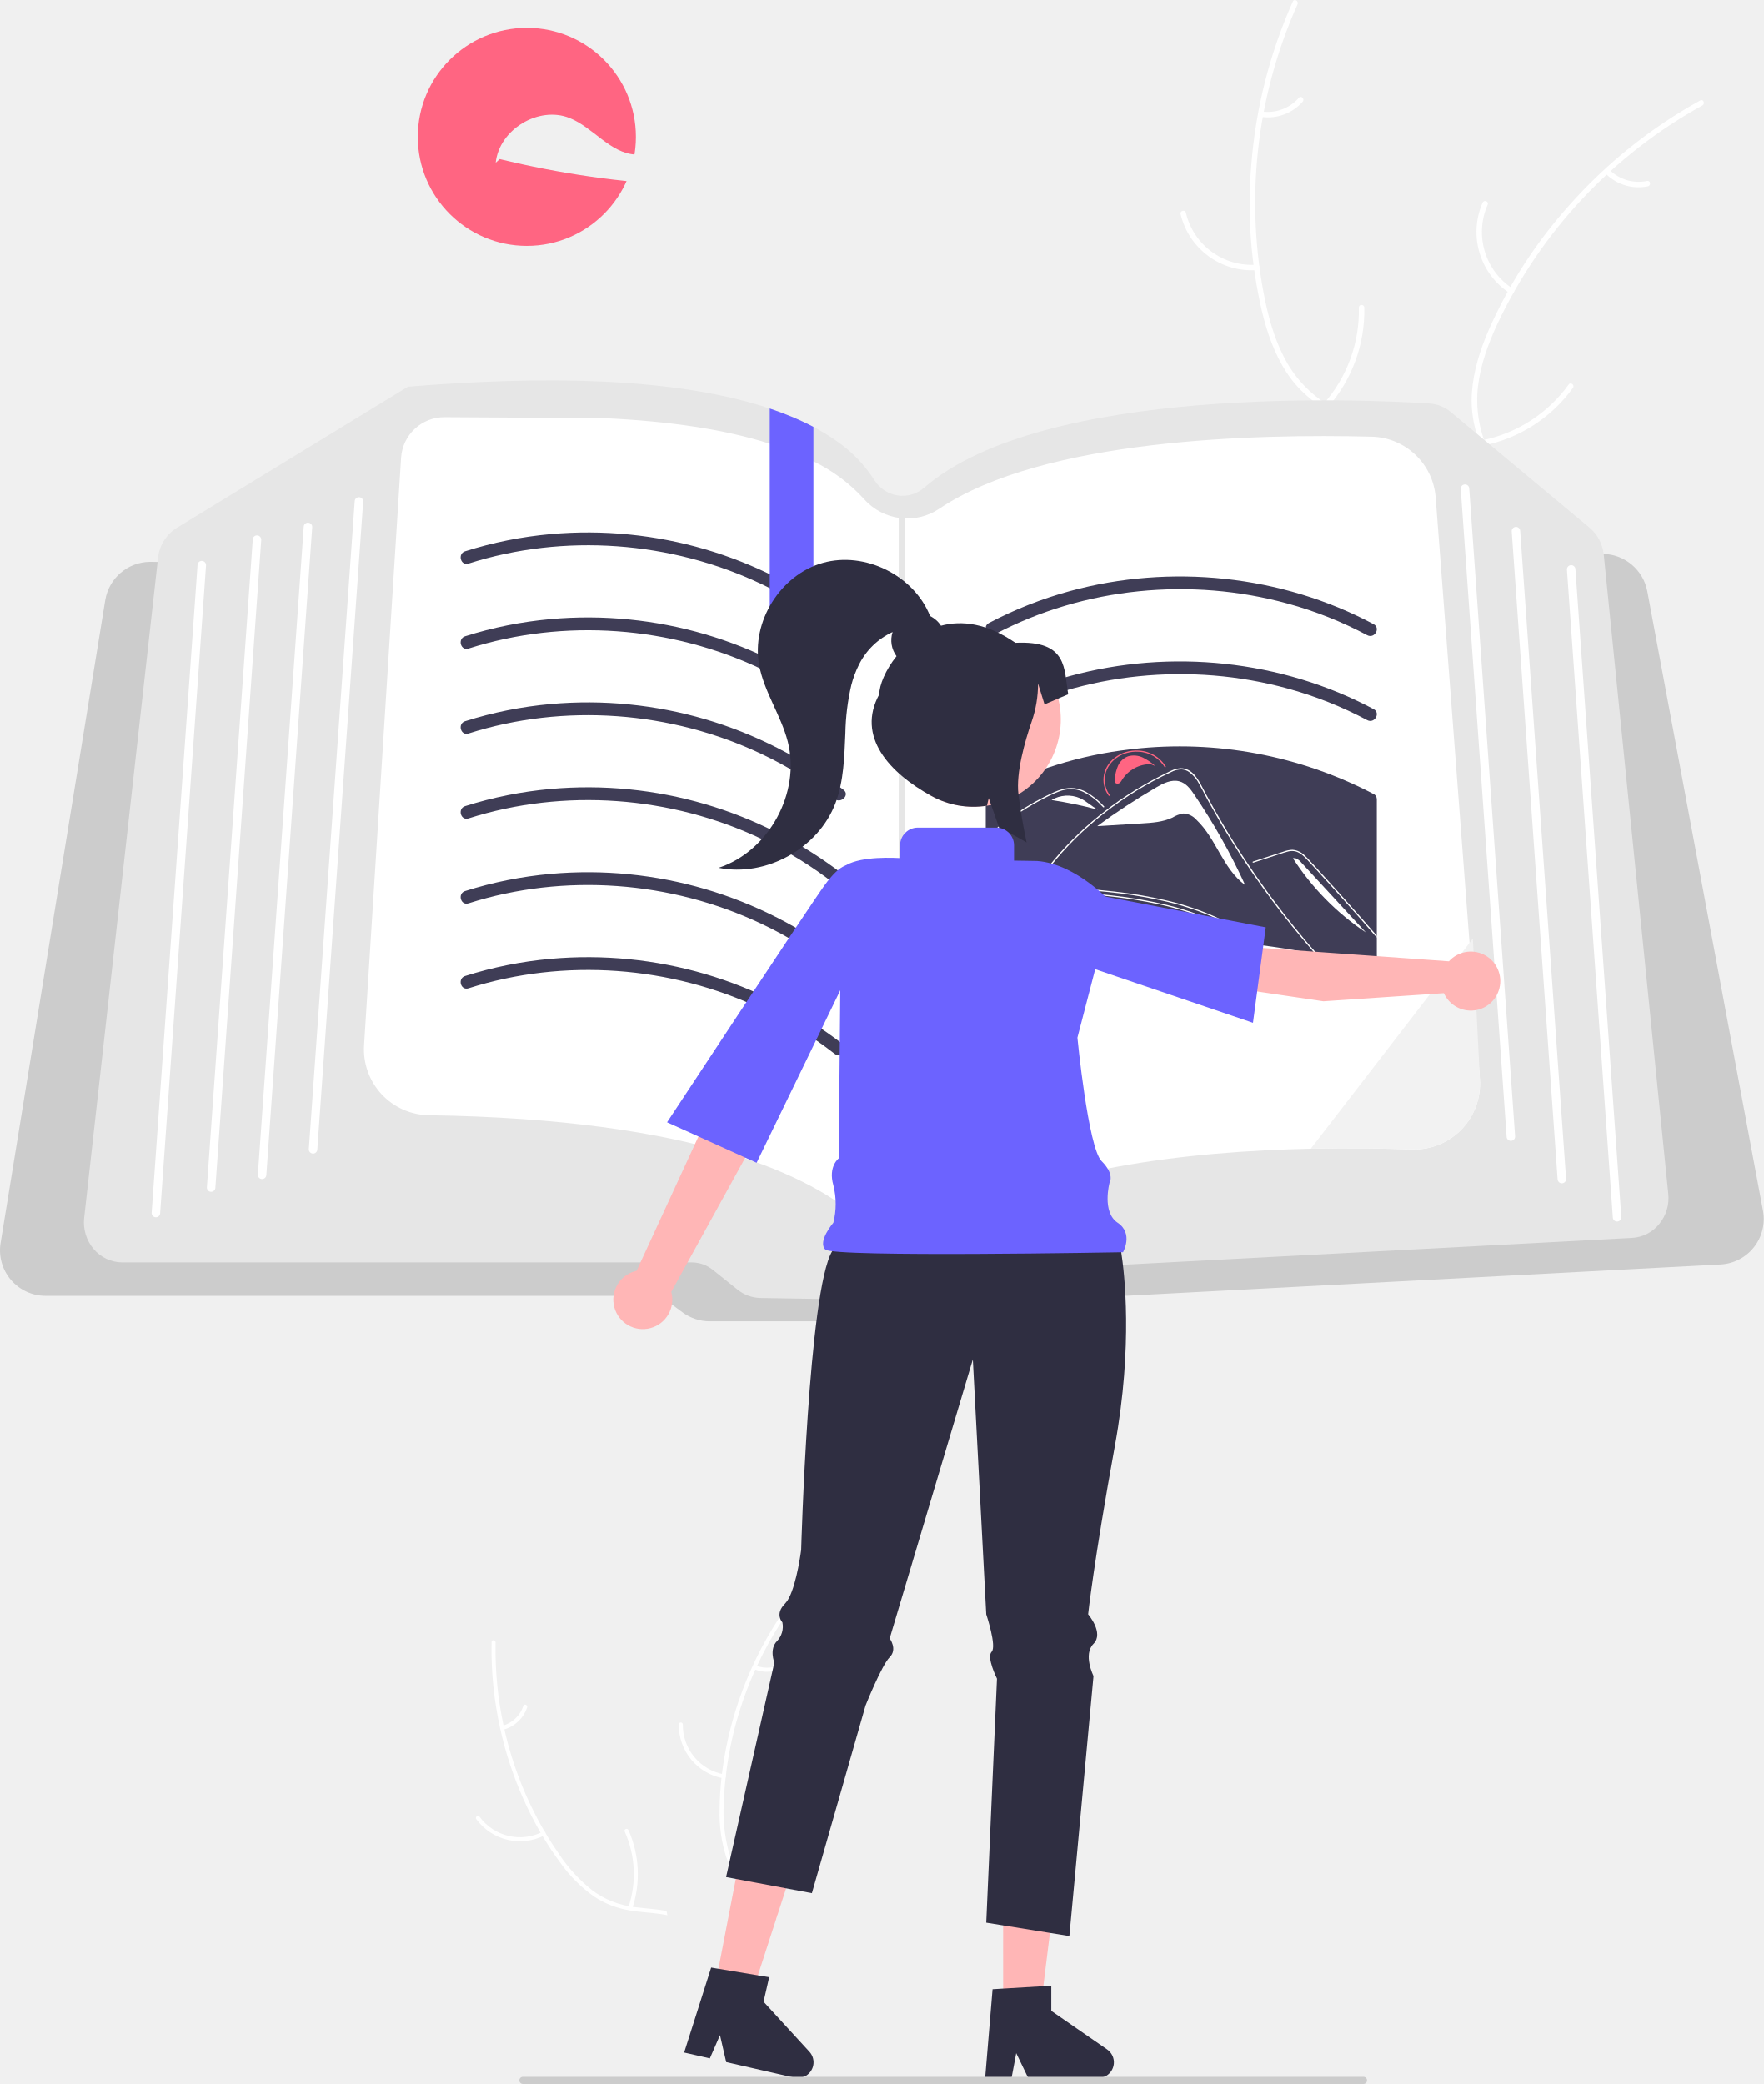
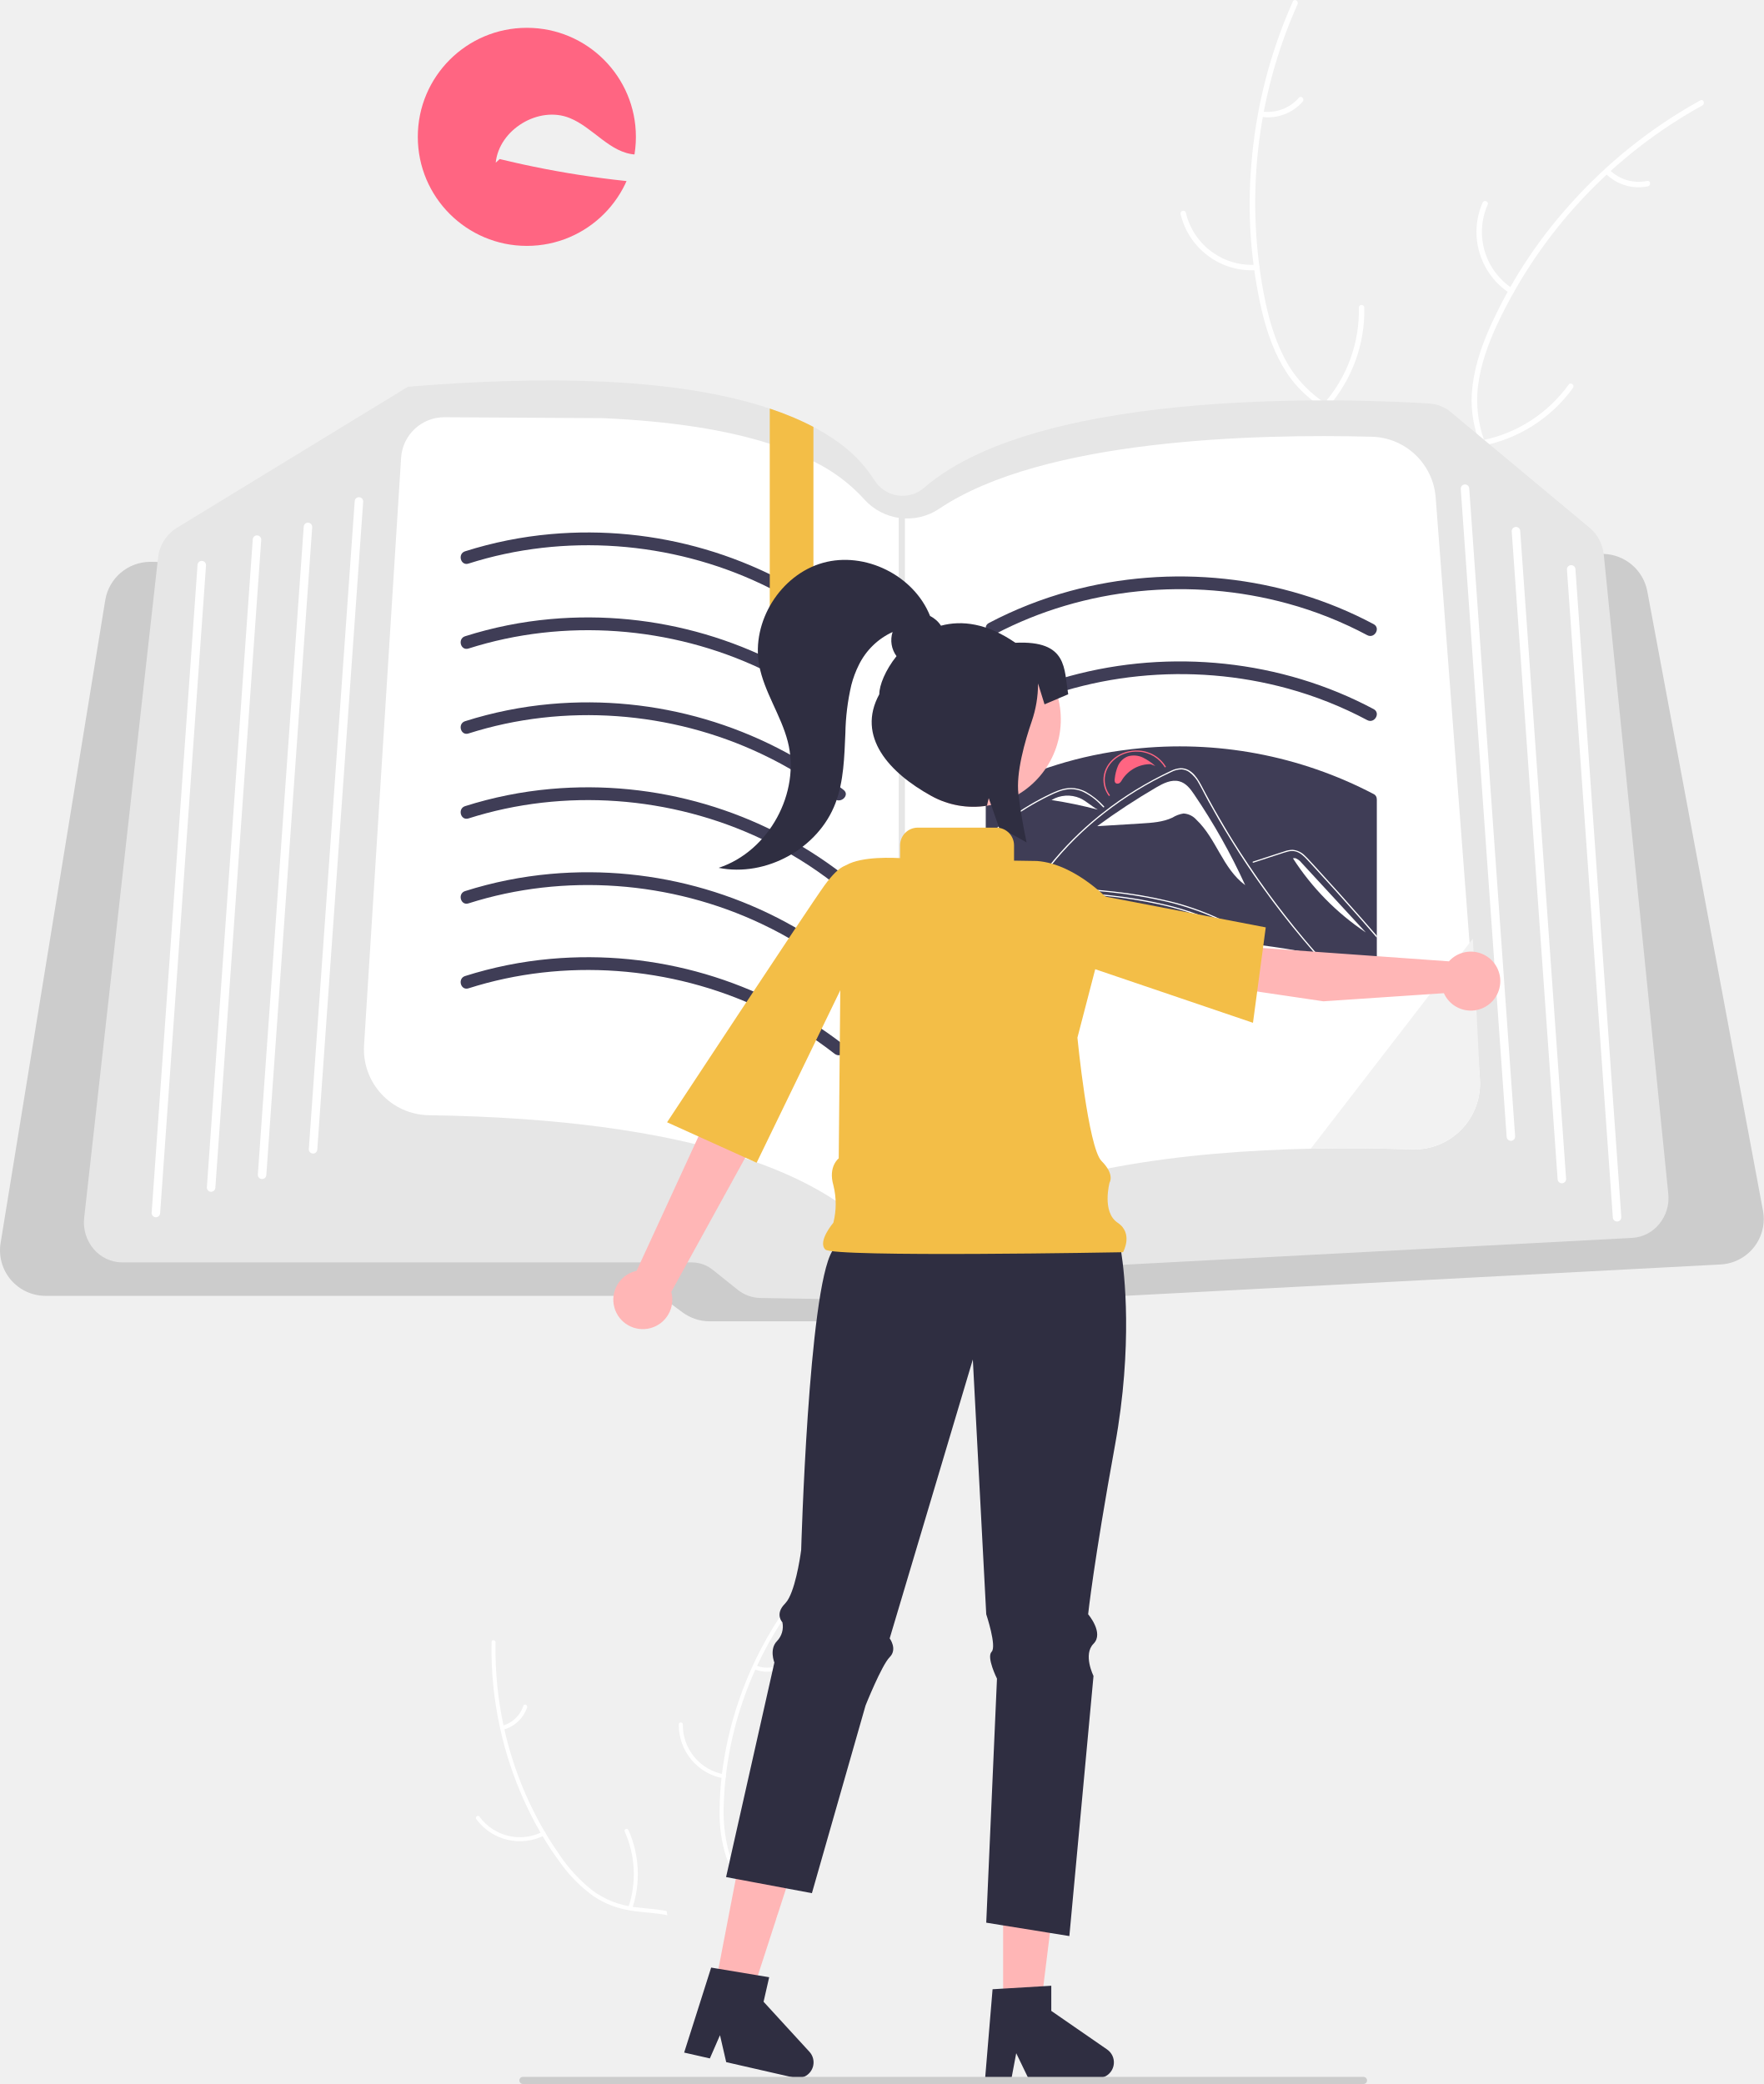
<svg xmlns="http://www.w3.org/2000/svg" width="588.141" height="694.97" viewBox="0 0 588.141 694.97" role="img" artist="Katerina Limpitsouni" source="https://undraw.co/">
  <path d="M562.42,761.875l-1.87,8.18.45.49c-.1.25-.2.5-.32.75a57.644,57.644,0,0,1-3.4,6.52c-1.68,2.79-3.56,5.48-5.51,8.12-1.07,1.46-2.17,2.91-3.27,4.35a1.207,1.207,0,0,1-.1.14.879.879,0,0,1,.05-.15l-.36-.08-2.07-8.98-.63,1.42v.01l-1.02,2.35c.08.43.16.85.26,1.27-.01-.01-.01-.03-.02-.04-.01-.01-.01-.01-.01-.02-.13-.28-.27-.55-.4-.83l-1.56,3.58-3.16-.72c-1.66-.86-3.32-1.73-4.97-2.63-22.54-12.23-43.41-27.84-57.46-49.09a96.904,96.904,0,0,1-12.51-27.53c-5.33-19.42-4.41-40.32,5.29-57.67a.01.01,0,0,1,.01-.01q.36-.66.75-1.32c.19.5.37,1,.57,1.5v.01a136.268,136.268,0,0,0,9.41,19.65c.28.49.56.98.86,1.46a140.976,140.976,0,0,0,34.32,38.94,1.059,1.059,0,0,0,.12.1,1.437,1.437,0,0,0,.15.11q4.59,3.6,9.49,6.77v.01c2.55,1.66,5.17,3.23,7.83,4.72,5.67,3.16,11.84,6.2,17.14,9.99,5.15,3.67,9.49,8.04,11.8,13.89.18.47.35.94.5,1.41l-4.12,12.71Z" transform="translate(-305.9296 -102.515)" fill="#f0f0f0" />
  <path d="M545.39,782.635v.01l-1.02,2.35c-1.54-8.56.29-17.61-.98-26.28-.14-.97-.32-1.94-.55-2.9-1.3-5.48-4.27-10.61-9.55-13.06a21.848,21.848,0,0,0-4.82-1.55c-3.28-.7-6.7-.85-10.01-1.24-.83-.1-1.65-.21-2.45-.36a30.089,30.089,0,0,1-11.98-4.63,47.72,47.72,0,0,1-11.4-11.46,102.333,102.333,0,0,1-5.75-8.66c-.24-.38-.46-.77-.69-1.16a121.345,121.345,0,0,1-10.13-22.6,118.532,118.532,0,0,1-3.36-12.24,121.368,121.368,0,0,1-2.87-27.54.01.01,0,0,1,.01-.01c-.01-.42,0-.84.01-1.26.02-.86,1.35-.67,1.33.19-.01.42-.02.83-.02,1.25v.01a120.888,120.888,0,0,0,2.67,26.4c.1.44.2.88.29,1.32a119.712,119.712,0,0,0,13.47,34.19c.07.12.14.24.22.36,1.45,2.47,3.01,4.87,4.65,7.22a51.898,51.898,0,0,0,10.98,11.92,28.666,28.666,0,0,0,12.16,5.27c.44.08.88.16,1.33.23.35.06.71.11,1.07.15,3.37.42,6.83.58,10.18,1.22a26.991,26.991,0,0,1,4.47,1.25,18.152,18.152,0,0,1,10.32,10.68,31.583,31.583,0,0,1,1.82,7.25c.11.81.19,1.62.26,2.44v.01c.1,1.32.15,2.65.17,3.98.02,1.66-.01,3.32-.05,4.97A85.303,85.303,0,0,0,545.39,782.635Z" transform="translate(-305.9296 -102.515)" fill="#fff" />
  <path d="M487.449,714.575A18.018,18.018,0,0,1,464.755,709.159c-.509-.699.554-1.523,1.064-.822a16.684,16.684,0,0,0,21.121,4.995c.769-.395,1.275.85.51,1.244Z" transform="translate(-305.9296 -102.515)" fill="#fff" />
  <path d="M515.47,738.575a34.728,34.728,0,0,0-1.23-25.279c-.355-.79.889-1.299,1.244-.51a36.123,36.123,0,0,1,1.226,26.308c-.279.821-1.517.297-1.24-.519Z" transform="translate(-305.9296 -102.515)" fill="#fff" />
  <path d="M473.442,678.019a10.199,10.199,0,0,0,7.022-6.659c.268-.824,1.506-.3,1.24.519a11.429,11.429,0,0,1-7.752,7.384.695.695,0,0,1-.877-.367.675.675,0,0,1,.367-.877Z" transform="translate(-305.9296 -102.515)" fill="#fff" />
  <path d="M548.34,790.505c.02-.03.04-.05.06-.08-.04.12-.08.24-.11.37Z" transform="translate(-305.9296 -102.515)" fill="#f0f0f0" />
  <path d="M578.07,728.945l-1.4,4.9-8.6-1.61-2.85,8.79-.49,1.51-1.95,6.01-4.12,12.71,3.76.62-1.87,8.18.45.49.14.15.93,1.02,5.66,6.18-15.48,13.25-2.48-.57-1.27-.29a1.207,1.207,0,0,1-.1.14.879.879,0,0,1,.05-.15l-.36-.08-2.07-8.98-.63,1.42v.01l-1.02,2.35c.08.43.16.85.26,1.27-.01-.01-.01-.03-.02-.04-.01-.01-.01-.01-.01-.02-.13-.28-.27-.55-.4-.83-1.98-4.13-3.87-8.32-5.62-12.56a184.486,184.486,0,0,1-10.11-31.61c-.1-.47-.21-.94-.29-1.42v-.01a131.234,131.234,0,0,1-2.67-21.24v-.01a114.851,114.851,0,0,1,.12-11.73,96.392,96.392,0,0,1,6.57-29.43c.02-.05.04-.09.06-.14,7.13-17.94,19.68-33.5,36.74-41.79.71-.36,1.44-.7,2.17-1.02h.02l.01-.01c.46-.2.91-.39,1.37-.59-.15.52-.31,1.04-.45,1.57a133.75,133.75,0,0,0-4.32,21.35v.01c-.08.55-.15,1.12-.21,1.68v.01a141.584,141.584,0,0,0,4.02,51.96c.01.05.03.09.04.14A135.988,135.988,0,0,0,578.07,728.945Z" transform="translate(-305.9296 -102.515)" fill="#f0f0f0" />
  <path d="M562.07,771.715c-.79,1.06-1.6,2.09-2.42,3.12-.79.99-1.58,1.98-2.37,2.98a57.418,57.418,0,0,0-5.51,8.12,28.472,28.472,0,0,0-2,4.64l-1.27-.29a1.207,1.207,0,0,1-.1.14.879.879,0,0,1,.05-.15c2.33-7.28,7.63-12.92,12.23-18.98.16-.2.31-.4.46-.6Z" transform="translate(-305.9296 -102.515)" fill="#fff" />
  <path d="M572.9,634.375c-.26.33-.53.67-.78,1.01q-2.925,3.795-5.53,7.83a117.992,117.992,0,0,0-8.22,14.85c-.19.4-.38.81-.56,1.22a119.263,119.263,0,0,0-9.84,35.44c-.02.12-.03.23-.04.35q-.495,4.29-.64,8.61a51.782,51.782,0,0,0,1.59,16.12c.2.69.42,1.37.66,2.03a27.345,27.345,0,0,0,2.25,4.65,27.923,27.923,0,0,0,2.14,3.09c.47.6.96,1.19,1.48,1.76.3.33.61.66.92.99.26.25.51.51.77.76,2.7,2.62,5.68,5.05,8.12,7.94l-.49,1.51c-2.35-2.98-5.38-5.45-8.11-8.05a37.897,37.897,0,0,1-4.66-5.28c-.18-.26-.37-.52-.54-.79a26.749,26.749,0,0,1-2.39-4.29c-.34-.75-.65-1.52-.93-2.32a47.893,47.893,0,0,1-2.2-16,103.415,103.415,0,0,1,.62-10.39c.04-.45.09-.89.15-1.34a121.638,121.638,0,0,1,5.52-24.14,122.66,122.66,0,0,1,13.76-28.18q2.475-3.765,5.25-7.35c.24-.33.49-.65.75-.98C572.48,632.745,573.43,633.695,572.9,634.375Z" transform="translate(-305.9296 -102.515)" fill="#fff" />
  <path d="M547.146,695.541A18.018,18.018,0,0,1,532.287,677.554a.673.673,0,0,1,1.344-.016,16.684,16.684,0,0,0,13.857,16.704c.852.147.506,1.447-.341,1.3Z" transform="translate(-305.9296 -102.515)" fill="#fff" />
  <path d="M555.07,731.574a34.728,34.728,0,0,0,14.238-20.924c.192-.844,1.492-.502,1.3.341a36.123,36.123,0,0,1-14.86,21.743c-.716.487-1.39-.676-.678-1.161Z" transform="translate(-305.9296 -102.515)" fill="#fff" />
  <path d="M557.972,657.92a10.199,10.199,0,0,0,9.616-1.089c.71-.496,1.383.668.678,1.161a11.429,11.429,0,0,1-10.636,1.228.695.695,0,0,1-.479-.821.675.675,0,0,1,.821-.479Z" transform="translate(-305.9296 -102.515)" fill="#fff" />
  <path d="M700.53,214.443c-7.571-40.52,4.349-86.619,37.479-111.145a189.922,189.922,0,0,0,39.593,124.238c10.634,13.63,23.881,27.683,23.47,44.966-.256,10.754-6.072,20.772-13.736,28.32-7.665,7.548-17.106,12.989-26.435,18.346l-1.452,2.259C732.103,290.582,708.101,254.963,700.53,214.443Z" transform="translate(-305.9296 -102.515)" fill="#f0f0f0" />
  <path d="M738.612,103.917a162.333,162.333,0,0,0-10.717,99.3c1.533,7.147,3.71,14.264,7.402,20.614a40.094,40.094,0,0,0,15.147,14.692c5.782,3.341,12.082,6.088,16.951,10.776,5.132,4.941,7.417,11.685,7.227,18.732-.233,8.621-3.55,16.645-7.067,24.378-3.904,8.586-8.096,17.443-7.842,27.097.031,1.17-1.786,1.149-1.817-.019-.441-16.796,11.702-30.284,14.408-46.4,1.263-7.52.266-15.466-5.021-21.295-4.623-5.097-11.118-7.936-17.001-11.268-6.177-3.499-11.436-7.821-15.345-13.813-3.999-6.13-6.459-13.177-8.168-20.253a157.491,157.491,0,0,1-3.57-49.094A165.211,165.211,0,0,1,737.053,102.983c.476-1.065,2.032-.124,1.559.933Z" transform="translate(-305.9296 -102.515)" fill="#fff" />
  <path d="M725.024,192.593a24.355,24.355,0,0,1-25.409-18.681c-.266-1.138,1.491-1.604,1.757-.465a22.552,22.552,0,0,0,23.671,17.329c1.166-.088,1.14,1.73-.019,1.817Z" transform="translate(-305.9296 -102.515)" fill="#fff" />
  <path d="M747.29,237.215a46.942,46.942,0,0,0,11.766-32.123c-.027-1.17,1.79-1.149,1.817.019a48.827,48.827,0,0,1-12.312,33.402c-.778.875-2.045-.428-1.271-1.298Z" transform="translate(-305.9296 -102.515)" fill="#fff" />
  <path d="M726.812,139.707a13.786,13.786,0,0,0,12.247-4.598c.767-.885,2.033.419,1.271,1.298a15.448,15.448,0,0,1-13.537,5.117.939.939,0,0,1-.899-.918.913.913,0,0,1,.918-.899Z" transform="translate(-305.9296 -102.515)" fill="#fff" />
  <path d="M873.491,136.813c-.463.566-.926,1.132-1.386,1.713a181.556,181.556,0,0,0-16.617,24.316c-.387.654-.77,1.323-1.137,1.988A191.4,191.4,0,0,0,832.019,231.665a185.874,185.874,0,0,0-1.704,28.19c.205,13.018,1.462,27.117-2.528,39.09a31.886,31.886,0,0,1-1.436,3.676L762.317,323.023c-.169-.027-.334-.039-.503-.065l-2.519.931c-.042-.486-.074-.99-.116-1.476-.025-.282-.036-.568-.062-.849-.012-.189-.024-.379-.046-.549-.004-.063-.008-.126-.008-.175-.022-.17-.024-.33-.042-.486-.19-2.82-.367-5.644-.513-8.478-.005-.015-.005-.015.005-.034-1.099-21.584-.406-43.45,3.584-64.515.12-.634.235-1.282.385-1.925a177.365,177.365,0,0,1,7.844-27.861,156.799,156.799,0,0,1,6.323-14.551,130.389,130.389,0,0,1,23.669-33.193c19.103-19.443,44.212-32.561,71.117-32.974C872.124,136.815,872.798,136.809,873.491,136.813Z" transform="translate(-305.9296 -102.515)" fill="#f0f0f0" />
  <path d="M873.606,137.672a162.333,162.333,0,0,0-68.342,72.833c-3.079,6.63-5.626,13.623-6.501,20.916a40.094,40.094,0,0,0,3.248,20.85c2.605,6.148,5.981,12.136,7.046,18.81,1.123,7.035-1.113,13.796-5.507,19.307-5.377,6.743-12.856,11.152-20.319,15.21-8.287,4.505-16.966,9.053-22.576,16.914-.68.952-2.118-.158-1.439-1.109,9.76-13.676,27.577-17.135,39.44-28.374,5.536-5.244,9.524-12.188,8.813-20.026-.622-6.853-4.099-13.031-6.79-19.233-2.826-6.513-4.423-13.13-3.936-20.268.498-7.302,2.776-14.409,5.673-21.089a157.491,157.491,0,0,1,26.707-41.348,165.211,165.211,0,0,1,43.801-35.078c1.021-.563,1.697,1.124.683,1.684Z" transform="translate(-305.9296 -102.515)" fill="#fff" />
  <path d="M809.368,200.294a24.355,24.355,0,0,1-9.041-30.214c.473-1.069,2.156-.383,1.682.687a22.552,22.552,0,0,0,8.467,28.088c.984.632-.131,2.067-1.109,1.439Z" transform="translate(-305.9296 -102.515)" fill="#fff" />
  <path d="M800.28,249.328a46.942,46.942,0,0,0,28.735-18.565c.683-.95,2.121.16,1.439,1.109a48.827,48.827,0,0,1-29.941,19.257c-1.149.23-1.376-1.573-.233-1.802Z" transform="translate(-305.9296 -102.515)" fill="#fff" />
  <path d="M842.636,159.144a13.786,13.786,0,0,0,12.547,3.702c1.145-.245,1.371,1.559.233,1.802a15.449,15.449,0,0,1-13.889-4.065.939.939,0,0,1-.165-1.274.913.913,0,0,1,1.274-.165Z" transform="translate(-305.9296 -102.515)" fill="#fff" />
  <path d="M462.006,166.037c-3.538-2.498-7.409-5.102-11.739-4.998-10.479.252-16.129,15.614-26.598,15.074-6.676-.345-11.108-7.126-17.324-9.586-8.093-3.201-18.391,3.06-19.274,11.718l1.039-.951a250.932,250.932,0,0,0,96.135,4.441Q473.125,173.886,462.006,166.037Z" transform="translate(-305.9296 -102.515)" fill="#f0f0f0" />
  <circle cx="175.683" cy="45.637" r="36.363" fill="#ff6582" />
  <path d="M566.729,141.206c-4.509-3.183-9.443-6.502-14.961-6.369-13.355.321-20.555,19.899-33.896,19.21-8.508-.439-14.156-9.082-22.078-12.216-10.314-4.08-23.438,3.899-24.563,14.933L472.555,155.552a319.791,319.791,0,0,0,122.515,5.66Q580.9,151.209,566.729,141.206Z" transform="translate(-305.9296 -102.515)" fill="#f0f0f0" />
  <path d="M893.812,506.234l-38.589-206.619a15.305,15.305,0,0,0-14.534-12.385q-.468-.01-.936,0l-26.288.943-2.829.104-13.12.472-2.829.097-8.439.305L616.083,295.26c-.257.014-.52.014-.777.007l-38.131-.797-14.111-.291-.451-.007-10.415-.222-90.755-1.886-24.062-.506-11.864-.243-2.843-.062-13.529-.277-2.836-.062-13.841-.284-2.836-.062-15.207-.319-2.385-.049-13.563-.284-2.143-.042h-.312a15.263,15.263,0,0,0-14.992,12.745l-34.9,214.406a15.182,15.182,0,0,0,14.985,17.627H521.541a13.889,13.889,0,0,1,8.196,2.704l3.8,2.815a15.32,15.32,0,0,0,9.035,2.982H660.69a15.091,15.091,0,0,0,10.741-4.452,13.778,13.778,0,0,1,9.014-4.015l199.234-10.498a15.183,15.183,0,0,0,14.132-17.953Z" transform="translate(-305.9296 -102.515)" fill="#ccc" />
  <path d="M862.234,500.617l-21.51-213.11c-.007-.09-.021-.187-.035-.277a13.533,13.533,0,0,0-4.701-8.744l-46.272-38.547a12.276,12.276,0,0,0-7.135-2.85c-21.17-1.359-128.796-6.393-168.522,28.091a10.936,10.936,0,0,1-8.89,2.552,11.136,11.136,0,0,1-7.711-5.173,45.57,45.57,0,0,0-13.002-13.258,69.163,69.163,0,0,0-7.281-4.417c-2.226-1.172-4.646-2.309-7.281-3.405-2.268-.943-4.688-1.851-7.281-2.718-13.445-4.493-31.419-7.85-55.439-8.973-9.964-.472-20.796-.534-32.189-.194-10.401.305-21.454.936-32.847,1.879l-.166.007-77.088,47.063a13.431,13.431,0,0,0-6.248,9.958l-.16,1.415-24.478,218.712a13.718,13.718,0,0,0,3.155,10.408,12.585,12.585,0,0,0,9.562,4.466H536.658a11.178,11.178,0,0,1,6.941,2.462l8.293,6.643a12.539,12.539,0,0,0,7.607,2.76l83.516,1.366h.201a12.454,12.454,0,0,0,6.026-1.567l16.108-8.945a11.121,11.121,0,0,1,4.785-1.387l180.012-9.507a12.512,12.512,0,0,0,9.077-4.646A13.568,13.568,0,0,0,862.234,500.617Z" transform="translate(-305.9296 -102.515)" fill="#e6e6e6" />
  <path d="M799.4,462.185l-2.52-33.17-10.63-139.86-1.58-20.69a21.924,21.924,0,0,0-21.36-20.31c-38.95-1-109.48.76-144.09,23.95a19.188,19.188,0,0,1-25.11-3.1,55.807,55.807,0,0,0-16.94-12.65,95.548,95.548,0,0,0-14.56-5.86q-21.975-7.02-55.46-8.53l-52.98-.31h-.09a14.442,14.442,0,0,0-14.4,13.53l-2.3,36.37-10.05,159.5a21.975,21.975,0,0,0,21.63,23.36c88.93,1.32,127.78,20.09,144.72,35.59a21.967,21.967,0,0,0,26.9,2.18c30.75-20.14,81.87-25.74,122.56-26.61,12.46-.26,23.94-.09,33.56.25a21.974,21.974,0,0,0,22.7-23.64Z" transform="translate(-305.9296 -102.515)" fill="#fff" />
  <path d="M357.914,508.448c-.033,0-.068-.001-.101-.004a1.416,1.416,0,0,1-1.313-1.512l15.301-216.053a1.399,1.399,0,0,1,1.512-1.313,1.416,1.416,0,0,1,1.313,1.512L359.325,507.131A1.415,1.415,0,0,1,357.914,508.448Z" transform="translate(-305.9296 -102.515)" fill="#fff" />
  <path d="M376.328,499.949c-.033,0-.068-.001-.101-.004a1.416,1.416,0,0,1-1.313-1.512l15.301-216.053a1.399,1.399,0,0,1,1.512-1.313,1.416,1.416,0,0,1,1.313,1.512L377.739,498.632A1.415,1.415,0,0,1,376.328,499.949Z" transform="translate(-305.9296 -102.515)" fill="#fff" />
  <path d="M393.325,495.7c-.033,0-.068-.001-.101-.004a1.416,1.416,0,0,1-1.313-1.512l15.301-216.053a1.399,1.399,0,0,1,1.512-1.313,1.416,1.416,0,0,1,1.313,1.512L394.736,494.383A1.415,1.415,0,0,1,393.325,495.7Z" transform="translate(-305.9296 -102.515)" fill="#fff" />
  <path d="M410.322,487.202c-.033,0-.068-.001-.101-.004a1.416,1.416,0,0,1-1.313-1.512l15.301-216.053a1.399,1.399,0,0,1,1.512-1.313,1.416,1.416,0,0,1,1.313,1.512L411.732,485.885A1.415,1.415,0,0,1,410.322,487.202Z" transform="translate(-305.9296 -102.515)" fill="#fff" />
  <path d="M845.157,509.864c.033,0,.068-.001.101-.004a1.416,1.416,0,0,0,1.313-1.512L831.27,292.296a1.399,1.399,0,0,0-1.512-1.313,1.416,1.416,0,0,0-1.313,1.512L843.746,508.547A1.415,1.415,0,0,0,845.157,509.864Z" transform="translate(-305.9296 -102.515)" fill="#fff" />
  <path d="M826.744,497.116c.033,0,.068-.001.101-.004a1.416,1.416,0,0,0,1.313-1.512L812.856,279.548a1.399,1.399,0,0,0-1.512-1.313,1.416,1.416,0,0,0-1.313,1.512L825.333,495.8A1.415,1.415,0,0,0,826.744,497.116Z" transform="translate(-305.9296 -102.515)" fill="#fff" />
  <path d="M809.747,482.952c.033,0,.068-.001.101-.004a1.416,1.416,0,0,0,1.313-1.512L795.859,265.384a1.399,1.399,0,0,0-1.512-1.313,1.416,1.416,0,0,0-1.313,1.512L808.336,481.636A1.415,1.415,0,0,0,809.747,482.952Z" transform="translate(-305.9296 -102.515)" fill="#fff" />
  <path d="M462.146,290.461c31.927-10.186,67.546-7.489,97.792,6.861a128.767,128.767,0,0,1,24.302,14.968c2.127,1.67,5.155-1.317,3.005-3.005a139.187,139.187,0,0,0-97.705-28.652,133.698,133.698,0,0,0-28.523,5.73c-2.595.828-1.486,4.932,1.13,4.097Z" transform="translate(-305.9296 -102.515)" fill="#3f3d56" />
  <path d="M637.83,313.938c29.684-15.602,65.23-19.005,97.504-10.148a128.52,128.52,0,0,1,26.512,10.541c2.412,1.287,4.561-2.38,2.145-3.669-30.76-16.413-67.684-20.192-101.274-11.042a133.657,133.657,0,0,0-27.031,10.649c-2.422,1.273-.276,4.942,2.145,3.669Z" transform="translate(-305.9296 -102.515)" fill="#3f3d56" />
  <path d="M637.83,342.266c29.684-15.602,65.23-19.005,97.504-10.148a128.52,128.52,0,0,1,26.512,10.541c2.412,1.287,4.561-2.38,2.145-3.669-30.76-16.413-67.684-20.192-101.274-11.042a133.657,133.657,0,0,0-27.031,10.649c-2.422,1.273-.276,4.942,2.145,3.669Z" transform="translate(-305.9296 -102.515)" fill="#3f3d56" />
  <path d="M765.03,369.075a1.821,1.821,0,0,0-1.047-1.761,139.35,139.35,0,0,0-80.222-15.026c-.173.014-.333.042-.52.055h-.007a4.255,4.255,0,0,0-.506.076,134.223,134.223,0,0,0-47.042,14.499,2.144,2.144,0,0,0-1.047,1.845v52.846a2.144,2.144,0,0,0,2.69,2.039c.652-.187,1.304-.367,1.969-.541a210.62,210.62,0,0,1,45.35-7.094c.326-.014.652-.028.992-.042A237.569,237.569,0,0,1,723.05,417.316a7.8,7.8,0,0,1,.777.083c.638.069,1.29.146,1.928.229.257.028.499.055.735.097,2.482.312,4.944.666,7.413,1.047q5.346.853,10.693,1.9c.222.042.451.097.68.139,5.721,1.137,11.414,2.455,17.079,3.911a2.153,2.153,0,0,0,2.69-2.053V369.158A.176.176,0,0,0,765.03,369.075Z" transform="translate(-305.9296 -102.515)" fill="#3f3d56" />
  <path d="M687.092,355.169a6.988,6.988,0,0,0-5.007-.44,5.934,5.934,0,0,0-3.335,3.136,15.083,15.083,0,0,0-1.098,4.314c-.088.584-.093,1.321.493,1.593a1.243,1.243,0,0,0,1.261-.25,3.727,3.727,0,0,0,.738-1.03,11.215,11.215,0,0,1,9.474-5.151l1.569.625A18.58,18.58,0,0,0,687.092,355.169Z" transform="translate(-305.9296 -102.515)" fill="#ff6582" />
  <path d="M704.07,367.349c-1.217-1.792-2.66-3.706-4.919-4.291-2.616-.678-5.304.669-7.584,1.997a221.541,221.541,0,0,0-19.666,12.898l.007.07,14.675-.901c3.534-.217,7.19-.464,10.313-1.952a9.726,9.726,0,0,1,3.684-1.372,6.156,6.156,0,0,1,4.267,2.056c6.763,6.411,8.721,16.214,16.308,21.846A206.082,206.082,0,0,0,704.07,367.349Z" transform="translate(-305.9296 -102.515)" fill="#fff" />
  <path d="M685.642,415.97c-.34.014-.666.028-.991.043-2.365-.85-4.787-1.601-7.238-2.252-1.587-.425-3.201-.807-4.816-1.133-1.827-.396-3.668-.708-5.51-.977a88.115,88.115,0,0,0-10.581-.892.192.192,0,1,1,0-.382c.453,0,.906.014,1.346.043a88.233,88.233,0,0,1,10.595,1.034c1.827.297,3.654.651,5.468,1.048,1.643.368,3.286.779,4.901,1.232Q682.278,414.71,685.642,415.97Z" transform="translate(-305.9296 -102.515)" fill="#fff" />
  <path d="M726.492,417.727c-.241-.043-.482-.071-.737-.099-.977-.807-1.969-1.572-3.003-2.323-1.289-.935-2.62-1.813-3.98-2.635a70.671,70.671,0,0,0-9.405-4.787,93.786,93.786,0,0,0-15.892-5.014,158.136,158.136,0,0,0-18.795-2.946c-6.317-.652-12.663-1.048-19.008-1.445-.269-.014-.283-.411,0-.397.793.057,1.587.099,2.394.156,6.416.397,12.833.85,19.207,1.572a146.425,146.425,0,0,1,18.767,3.258,91.28,91.28,0,0,1,15.382,5.283,69.942,69.942,0,0,1,8.272,4.405c1.685,1.062,3.315,2.196,4.872,3.399C725.217,416.664,725.868,417.174,726.492,417.727Z" transform="translate(-305.9296 -102.515)" fill="#fff" />
  <path d="M723.829,417.401a7.695,7.695,0,0,0-.779-.085c-.297-.241-.609-.467-.921-.694a64.779,64.779,0,0,0-6.813-4.263,72.166,72.166,0,0,0-6.587-3.159,92.525,92.525,0,0,0-15.892-5.014,158.107,158.107,0,0,0-18.796-2.946c-6.317-.652-12.663-1.048-19.008-1.445-.269-.028-.269-.411,0-.397.807.057,1.6.099,2.394.156,6.416.396,12.833.85,19.207,1.572a146.394,146.394,0,0,1,18.767,3.258,90.804,90.804,0,0,1,15.382,5.283c1.87.85,3.697,1.771,5.482,2.776A57.987,57.987,0,0,1,723.829,417.401Z" transform="translate(-305.9296 -102.515)" fill="#fff" />
  <path d="M745.273,420.814c-.227-.043-.453-.099-.68-.142-.255-.269-.496-.552-.737-.836q-1.827-2.103-3.612-4.249c-4.688-5.581-9.136-11.331-13.328-17.195q-5.397-7.521-10.241-15.34c-1.544-2.465-3.031-4.957-4.49-7.479q-1.7-2.932-3.315-5.878c-.312-.567-.609-1.133-.906-1.7-.694-1.332-1.388-2.677-2.125-3.994a11.288,11.288,0,0,0-3.428-4.079,5.016,5.016,0,0,0-2.436-.836,7.366,7.366,0,0,0-3.513.906A114.45,114.45,0,0,0,674.184,373.662a107.685,107.685,0,0,0-18.102,17.889c-.17.198-.538.014-.382-.198.637-.793,1.289-1.586,1.94-2.365A108.58,108.58,0,0,1,674.764,372.713c.014-.014.043-.028.057-.042.552-.439,1.105-.864,1.671-1.275a115.922,115.922,0,0,1,10.935-7.139q2.889-1.679,5.906-3.187c.496-.255,1.006-.51,1.515-.751.51-.255,1.02-.496,1.53-.737a8.338,8.338,0,0,1,3.244-.892c3.938-.057,5.963,3.909,7.365,6.586.439.836.893,1.671,1.332,2.507,1.7,3.159,3.47,6.303,5.312,9.405,1.119,1.926,2.28,3.839,3.456,5.737,1.685,2.705,3.413,5.382,5.212,8.045a.014.014,0,0,0,.014.014c2.082,3.144,4.249,6.232,6.487,9.306q5.758,7.882,12.068,15.411Q743.036,418.293,745.273,420.814Z" transform="translate(-305.9296 -102.515)" fill="#fff" />
  <path d="M765.046,414.568v.651c-1.402-1.643-2.833-3.272-4.249-4.901q-.892-1.02-1.785-2.04-3.782-4.292-7.606-8.555c-2.564-2.833-5.128-5.666-7.72-8.484-.623-.68-1.246-1.36-1.884-2.04a14.663,14.663,0,0,0-1.657-1.587,6.15,6.15,0,0,0-2.025-1.119,5.077,5.077,0,0,0-2.606-.028c-.978.227-1.912.581-2.861.878-.978.326-1.941.637-2.918.949-1.955.637-3.895,1.275-5.85,1.912a.194.194,0,0,1-.255-.113.197.197,0,0,1,.142-.269c.482-.156.977-.312,1.473-.468,1.969-.651,3.923-1.289,5.892-1.926.977-.326,1.954-.637,2.932-.949a8.763,8.763,0,0,1,2.833-.567,6.409,6.409,0,0,1,4.164,1.955c.609.567,1.162,1.161,1.714,1.771q.977,1.062,1.955,2.125,3.93,4.292,7.804,8.612,3.888,4.334,7.706,8.683.276.319.552.637C762.228,411.31,763.63,412.939,765.046,414.568Z" transform="translate(-305.9296 -102.515)" fill="#fff" />
  <path d="M694.74,358.259l-.392.171a10.691,10.691,0,0,0-8.636-5.229c-5.799-.412-10.893,3.453-11.356,8.614a8.53,8.53,0,0,0,1.724,5.938l-.364.215a8.884,8.884,0,0,1-1.796-6.184c.482-5.375,5.787-9.399,11.826-8.97A11.133,11.133,0,0,1,694.74,358.259Z" transform="translate(-305.9296 -102.515)" fill="#ff6582" />
  <path d="M666.086,368.702a10.459,10.459,0,0,0-9.525.606,150.152,150.152,0,0,1,15.456,3.211C669.909,371.419,668.26,369.696,666.086,368.702Z" transform="translate(-305.9296 -102.515)" fill="#fff" />
  <path d="M656.532,369.303l-.573.415c.194-.145.395-.281.602-.41Z" transform="translate(-305.9296 -102.515)" fill="#fff" />
  <path d="M739.926,390.223a4.788,4.788,0,0,0-2.063-1.533l-.805.028A85.054,85.054,0,0,0,761.387,413.476Q750.656,401.85,739.926,390.223Z" transform="translate(-305.9296 -102.515)" fill="#fff" />
  <path d="M673.791,371.708c-.228-.227-.455-.453-.685-.68a19.891,19.891,0,0,0-6.249-4.572,10.001,10.001,0,0,0-3.798-.784,11.985,11.985,0,0,0-3.943.766c-.594.211-1.174.451-1.746.706-.653.293-1.295.605-1.934.92q-1.799.886-3.551,1.85-3.486,1.918-6.754,4.128-1.694,1.146-3.318,2.368-1.51,1.135-2.96,2.33c-.207.17-.515-.105-.309-.275.255-.211.512-.421.77-.628q1.091-.878,2.218-1.723,2.054-1.543,4.214-2.966,3.359-2.215,6.95-4.129,1.794-.956,3.638-1.832c.371-.176.747-.348,1.126-.512a19.281,19.281,0,0,1,2.678-.97,10.644,10.644,0,0,1,4.044-.354,11.419,11.419,0,0,1,3.731,1.149,24.482,24.482,0,0,1,6.186,4.932C674.286,371.619,673.979,371.895,673.791,371.708Z" transform="translate(-305.9296 -102.515)" fill="#fff" />
  <path d="M462.146,318.79c31.927-10.186,67.546-7.489,97.792,6.861a128.767,128.767,0,0,1,24.302,14.968c2.127,1.67,5.155-1.317,3.005-3.005a139.187,139.187,0,0,0-97.705-28.652,133.698,133.698,0,0,0-28.523,5.73c-2.595.828-1.486,4.932,1.13,4.097Z" transform="translate(-305.9296 -102.515)" fill="#3f3d56" />
  <path d="M462.146,347.118c31.927-10.186,67.546-7.489,97.792,6.861a128.767,128.767,0,0,1,24.302,14.968c2.127,1.67,5.155-1.317,3.005-3.005a139.187,139.187,0,0,0-97.705-28.652,133.698,133.698,0,0,0-28.523,5.73c-2.595.828-1.486,4.932,1.13,4.097Z" transform="translate(-305.9296 -102.515)" fill="#3f3d56" />
  <path d="M462.146,375.446c31.927-10.186,67.546-7.489,97.792,6.861a128.767,128.767,0,0,1,24.302,14.968c2.127,1.67,5.155-1.317,3.005-3.005a139.187,139.187,0,0,0-97.705-28.652,133.698,133.698,0,0,0-28.523,5.73c-2.595.828-1.486,4.932,1.13,4.097Z" transform="translate(-305.9296 -102.515)" fill="#3f3d56" />
  <path d="M462.146,403.774c31.927-10.186,67.546-7.489,97.792,6.861a128.767,128.767,0,0,1,24.302,14.968c2.127,1.67,5.155-1.317,3.005-3.005a139.187,139.187,0,0,0-97.705-28.652,133.698,133.698,0,0,0-28.523,5.73c-2.595.828-1.486,4.932,1.13,4.097Z" transform="translate(-305.9296 -102.515)" fill="#3f3d56" />
  <path d="M462.146,432.102c31.927-10.186,67.546-7.489,97.792,6.861A128.767,128.767,0,0,1,584.24,453.931c2.127,1.67,5.155-1.317,3.005-3.005a139.187,139.187,0,0,0-97.705-28.652,133.698,133.698,0,0,0-28.523,5.73c-2.595.828-1.486,4.932,1.13,4.097Z" transform="translate(-305.9296 -102.515)" fill="#3f3d56" />
-   <path d="M577.175,244.883v79.397c0,1.352-2.358,2.482-5.54,2.788-.555.055-1.137.083-1.74.083a14.507,14.507,0,0,1-5.145-.839,6.628,6.628,0,0,1-.888-.423c-.791-.465-1.248-1.012-1.248-1.609v-85.52c2.593.867,5.013,1.775,7.281,2.718C572.529,242.574,574.949,243.711,577.175,244.883Z" transform="translate(-305.9296 -102.515)" fill="#6c63ff" />
+   <path d="M577.175,244.883v79.397c0,1.352-2.358,2.482-5.54,2.788-.555.055-1.137.083-1.74.083a14.507,14.507,0,0,1-5.145-.839,6.628,6.628,0,0,1-.888-.423c-.791-.465-1.248-1.012-1.248-1.609v-85.52c2.593.867,5.013,1.775,7.281,2.718C572.529,242.574,574.949,243.711,577.175,244.883Z" transform="translate(-305.9296 -102.515)" fill="#f3be47" />
  <rect x="299.684" y="169.592" width="2.08" height="256.83" fill="#e6e6e6" />
  <path d="M793.35,479.075a22.02,22.02,0,0,1-16.65,6.75c-9.62-.34-21.1-.51-33.56-.25l-.07-.06,54-70,2.33,46.67A22.022,22.022,0,0,1,793.35,479.075Z" transform="translate(-305.9296 -102.515)" fill="#f2f2f2" />
  <polygon points="352.991 621.21 350.111 644.59 347.911 662.36 347.031 669.53 334.511 669.53 334.511 663.16 334.501 642.08 334.501 621.21 352.991 621.21" fill="#ffb6b6" />
  <polygon points="265.691 618.76 262.141 629.72 259.291 638.51 258.801 640.02 256.851 646.03 252.731 658.74 250.681 665.07 239.291 662.87 238.381 662.7 239.121 658.88 239.571 656.55 244.551 630.73 245.361 626.57 245.491 625.9 245.861 623.97 247.541 615.26 259.681 617.6 261.081 617.87 265.691 618.76" fill="#ffb6b6" />
  <path d="M677.73,584.495c-7.16,39.35-8.95,56.34-8.95,56.34s5.37,6.26,1.79,9.84,0,10.73,0,10.73l-8.05,86.75-6.48-1.05-15.61-2.51-5.63-.91,3.58-81.38s-3.58-7.16-1.79-8.95c1.79-1.79-1.79-12.52-1.79-12.52l-4.47-84.96-27.73,93.01s2.69,3.58,0,6.26c-2.68,2.68-8.04,16.1-8.04,16.1l-16.49,57.7-1.4,4.9-8.6-1.61-9.36-1.76-1.72-.32-3.06-.58-1.97-.37-.67-.12-3.24-.61.98-4.35.51-2.29,13.95-61.96.32-1.43.34-1.51s-1.79-4.47.89-7.16a6.988,6.988,0,0,0,1.79-6.26,2.441,2.441,0,0,1-.24-.3,3.712,3.712,0,0,1-.64-1.46c-.24-1.12-.03-2.69,1.78-4.5a7.636,7.636,0,0,0,1.27-1.82c2.72-5.15,4.09-16.06,4.09-16.06s2.42-86.41,10.34-99.61a4.269,4.269,0,0,1,1.29-1.45c8.94-5.36,94.79,0,94.79,0s.12.62.31,1.8C680.85,526.745,683.8,551.115,677.73,584.495Z" transform="translate(-305.9296 -102.515)" fill="#2f2e41" />
  <path id="fa90ba82-4976-41ea-9b03-d8a96d925ef6-13" data-name="Path 2938" d="M674.917,425.746l2.507-15.101,46.163,7.769,65.496,4.686a9.837,9.837,0,1,1-1.677,10.624l-40.17,2.703Z" transform="translate(-305.9296 -102.515)" fill="#ffb6b6" />
-   <path id="fb44d525-e05f-4433-9150-930b9a652ce4-14" data-name="Path 2946" d="M640.41,415.294l3.259-13.481s17.7-3.258,31.694-.141l52.645,10.103-4.261,31.823Z" transform="translate(-305.9296 -102.515)" fill="#6c63ff" />
+   <path id="fb44d525-e05f-4433-9150-930b9a652ce4-14" data-name="Path 2946" d="M640.41,415.294l3.259-13.481s17.7-3.258,31.694-.141l52.645,10.103-4.261,31.823Z" transform="translate(-305.9296 -102.515)" fill="#f3be47" />
  <path id="ed2da19a-1c50-4597-bafc-ed19ebf50383-15" data-name="Path 2948" d="M518.217,526.299l29.453-63.984L569.164,417.046l18.641,10.971L529.775,533.34a9.837,9.837,0,1,1-12.071-6.917q.255-.069.513-.125Z" transform="translate(-305.9296 -102.515)" fill="#ffb6b6" />
-   <path id="a46ff28a-e8a9-4d92-ab46-12a75733fdc3-16" data-name="Path 2949" d="M603.159,397.65l-14.296-6.559s-2.535-.88-8.001,6.689-52.491,78.991-52.491,78.991L558.232,490.269Z" transform="translate(-305.9296 -102.515)" fill="#6c63ff" />
+   <path id="a46ff28a-e8a9-4d92-ab46-12a75733fdc3-16" data-name="Path 2949" d="M603.159,397.65l-14.296-6.559s-2.535-.88-8.001,6.689-52.491,78.991-52.491,78.991L558.232,490.269Z" transform="translate(-305.9296 -102.515)" fill="#f3be47" />
  <path d="M675.1,785.965l-18.61-12.86V764.715l-2.65.16-13.4.8-3.53.21-2.44,29.22-.03.41h8.79l.08-.41,1.49-7.89,3.81,7.89.2.41h23.32a5.343,5.343,0,0,0,2.04-.41,5.237,5.237,0,0,0,.93-9.14Z" transform="translate(-305.9296 -102.515)" fill="#2f2e41" />
  <path d="M575.84,786.735l-8.11-8.84-5.66-6.18-.93-1.02-.14-.15-.45-.49,1.87-8.18-3.76-.62-13.16-2.19-.71-.11-1.4-.24-.32-.05-4.49,14.15-4.07,12.79-.44,1.4,5.41,1.23,3.16.72,1.56-3.58.17-.38,1.02-2.35v-.01l.63-1.42,2.07,8.98.36.08.05.01,1.27.29,2.48.57,17.34,3.96,1.23.28a5.262,5.262,0,0,0,6.27-3.95A5.226,5.226,0,0,0,575.84,786.735Z" transform="translate(-305.9296 -102.515)" fill="#2f2e41" />
  <path d="M656.1,356.394a29.057,29.057,0,0,1-19.67,14.56c-.46.1-.92.18-1.39.25a29.125,29.125,0,1,1,21.06-14.81Z" transform="translate(-305.9296 -102.515)" fill="#ffb6b6" />
  <path d="M644.52,316.864c-9.53-6.554-17.922-7.552-24.815-5.694a9.062,9.062,0,0,0-3.625-3.219c-5.376-13.547-21.738-21.683-35.78-17.728-14.132,3.981-23.883,19.635-21.224,34.074,1.648,8.95,7.281,16.701,9.546,25.515,4.386,17.063-6.313,36.608-23.05,42.108,15.847,3.182,33.29-6.498,38.975-21.628,2.761-7.349,2.928-15.373,3.279-23.216a76.969,76.969,0,0,1,1.979-16.076,34.349,34.349,0,0,1,2.558-6.845,23.424,23.424,0,0,1,11.21-10.876,8.941,8.941,0,0,0,1.306,8.049c-3.716,4.655-5.739,9.69-5.739,12.705-7.72,14.11,3.32,26.23,17.43,33.95a28.908,28.908,0,0,0,18.47,3.22l.59-2.52.8,2.27,2.67,7.61q4.62,2.235,9.16,4.9c-1.15-5.4-2.08-10.79-2.72-16.06-.886-7.173,2.203-17.851,4.432-24.345a38.331,38.331,0,0,0,2.099-12.44v-.185l2.17,6.97,7.9-3.37C660.67,325.604,662.14,316.034,644.52,316.864Z" transform="translate(-305.9296 -102.515)" fill="#2f2e41" />
-   <path d="M583.823,510.268a25.548,25.548,0,0,0,0-12.52c-1.789-6.26,1.789-8.943,1.789-8.943l.894-96.585c3.778-3.778,13.901-3.84,19.564-3.546v-4.253a5.906,5.906,0,0,1,5.906-5.906h26.189a5.906,5.906,0,0,1,5.906,5.906v5.098l7.681.121c13.376.996,25.079,14.206,25.079,14.206l-11.626,44.715s3.577,36.666,8.049,41.138c4.472,4.471,2.683,7.154,2.683,7.154s-2.683,9.837,2.683,13.415c5.366,3.577,1.789,9.837,1.789,9.837s-96.585,1.789-99.268-.894C578.457,516.528,583.823,510.268,583.823,510.268Z" transform="translate(-305.9296 -102.515)" fill="#6c63ff" />
+   <path d="M583.823,510.268a25.548,25.548,0,0,0,0-12.52c-1.789-6.26,1.789-8.943,1.789-8.943l.894-96.585c3.778-3.778,13.901-3.84,19.564-3.546v-4.253a5.906,5.906,0,0,1,5.906-5.906h26.189a5.906,5.906,0,0,1,5.906,5.906v5.098l7.681.121c13.376.996,25.079,14.206,25.079,14.206l-11.626,44.715s3.577,36.666,8.049,41.138c4.472,4.471,2.683,7.154,2.683,7.154s-2.683,9.837,2.683,13.415c5.366,3.577,1.789,9.837,1.789,9.837s-96.585,1.789-99.268-.894C578.457,516.528,583.823,510.268,583.823,510.268Z" transform="translate(-305.9296 -102.515)" fill="#f3be47" />
  <path d="M761.78,796.295a1.186,1.186,0,0,1-1.19,1.19h-280.29a1.19,1.19,0,1,1,0-2.38h280.29A1.187,1.187,0,0,1,761.78,796.295Z" transform="translate(-305.9296 -102.515)" fill="#ccc" />
</svg>
